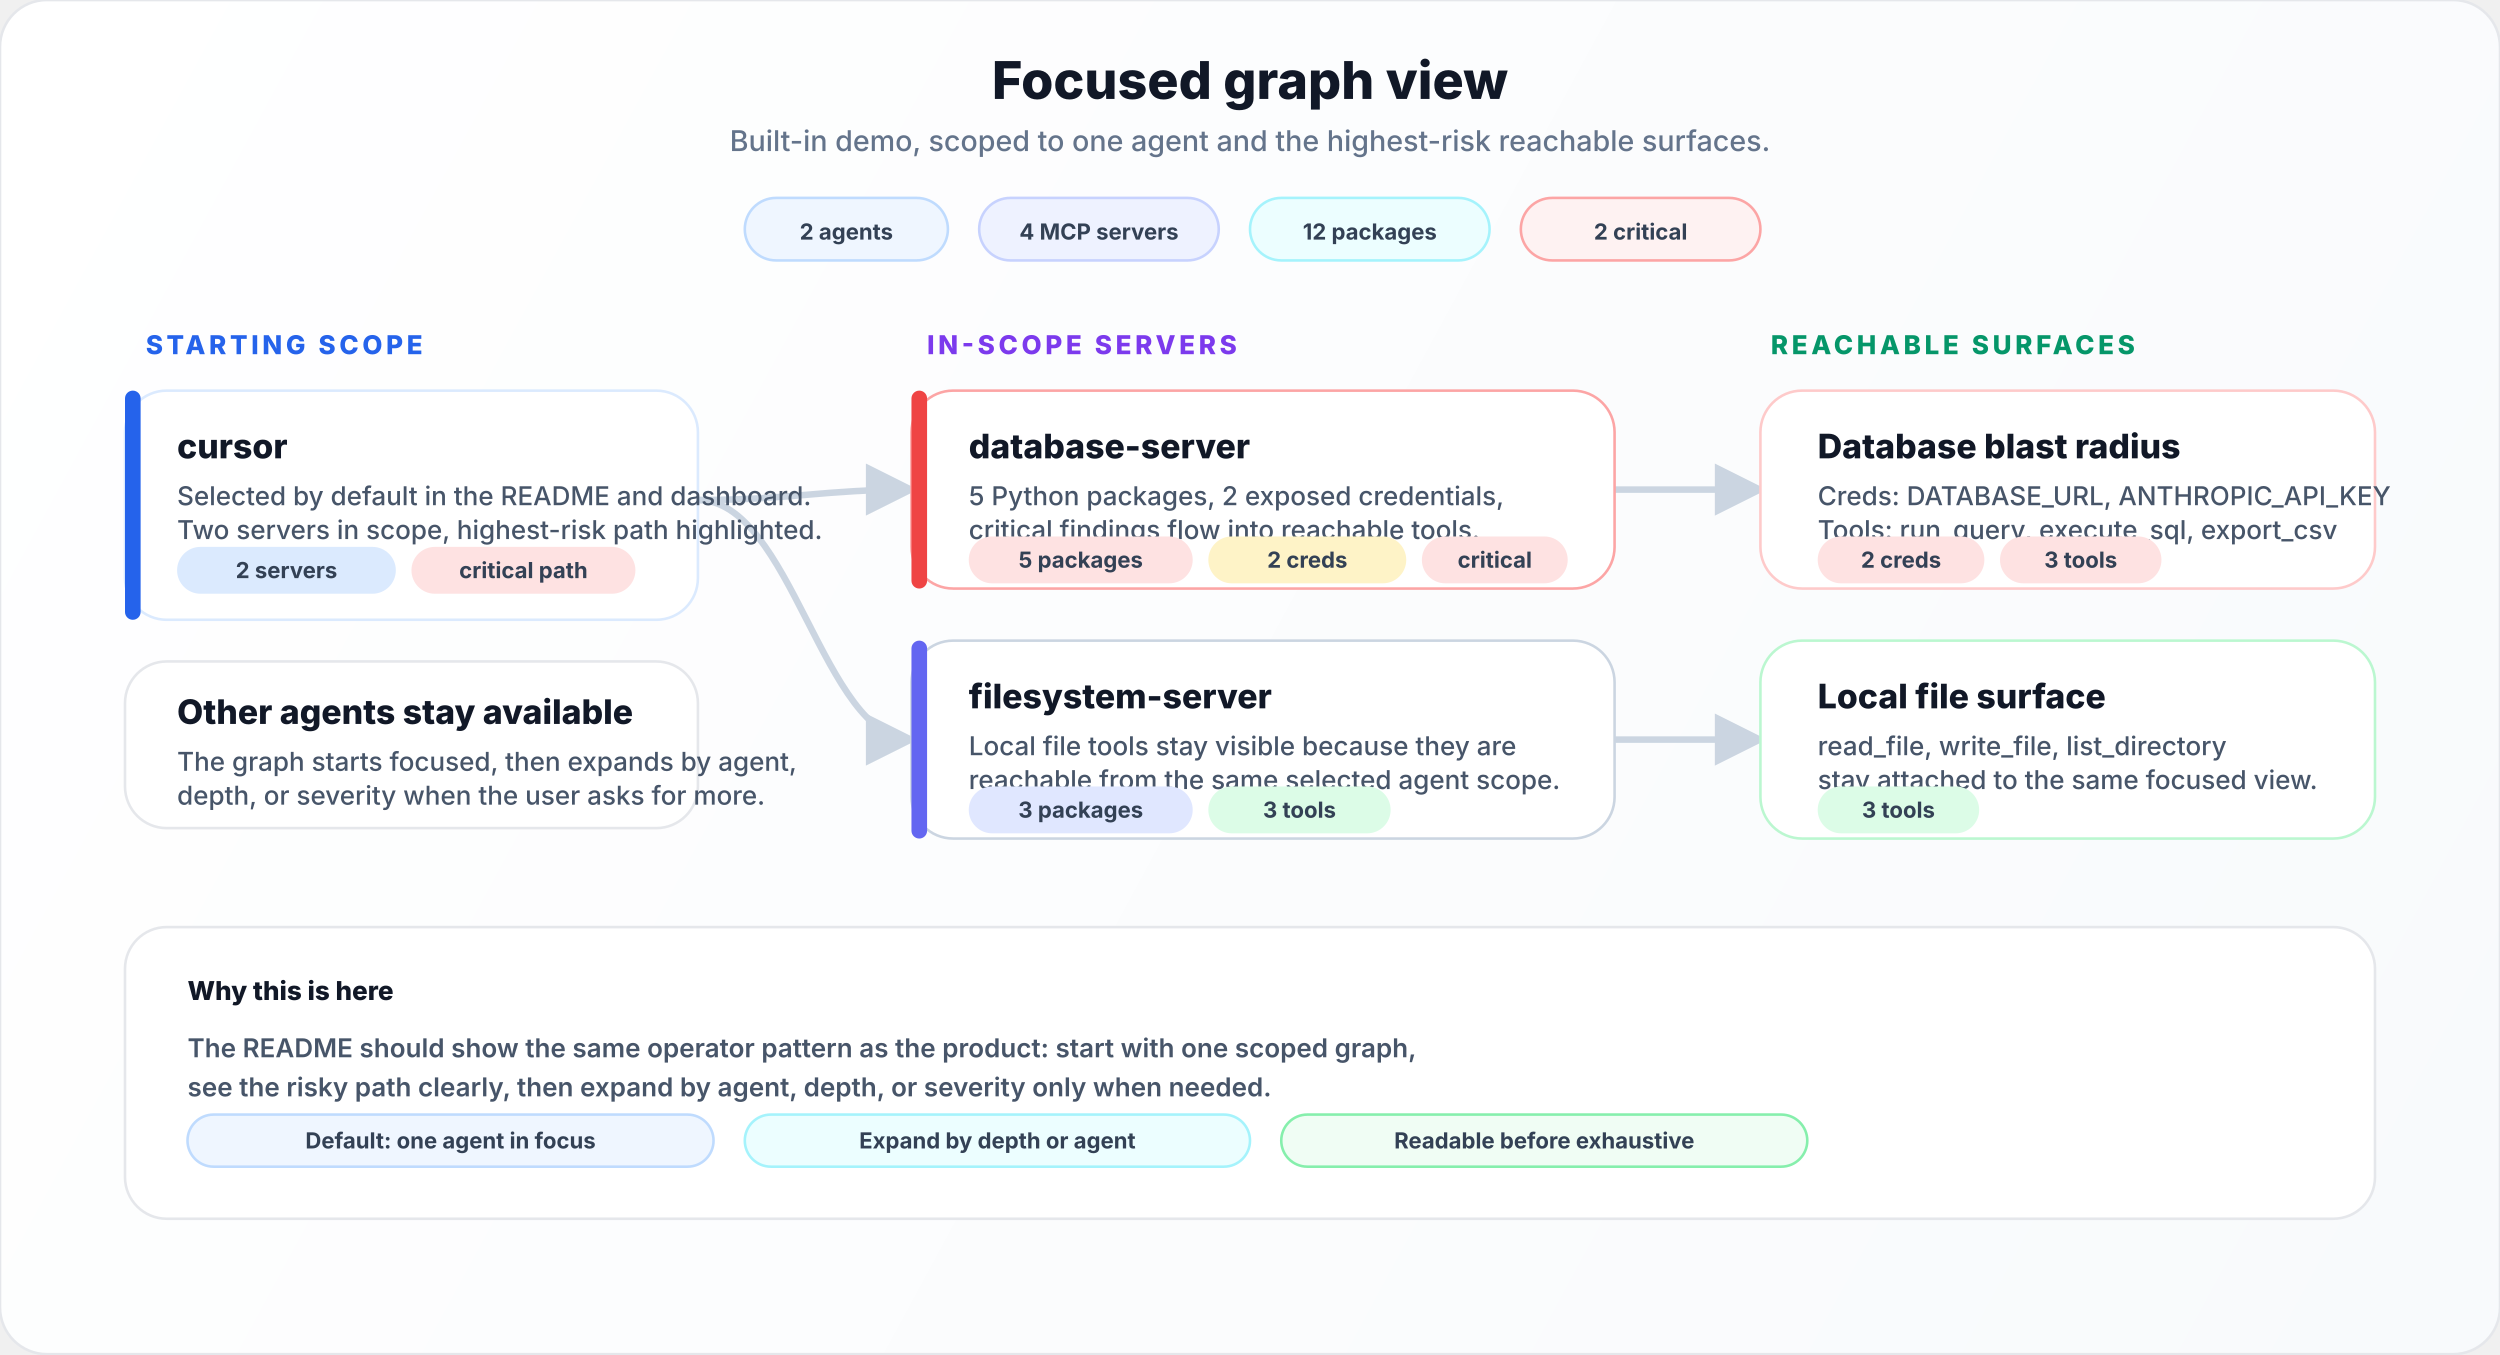
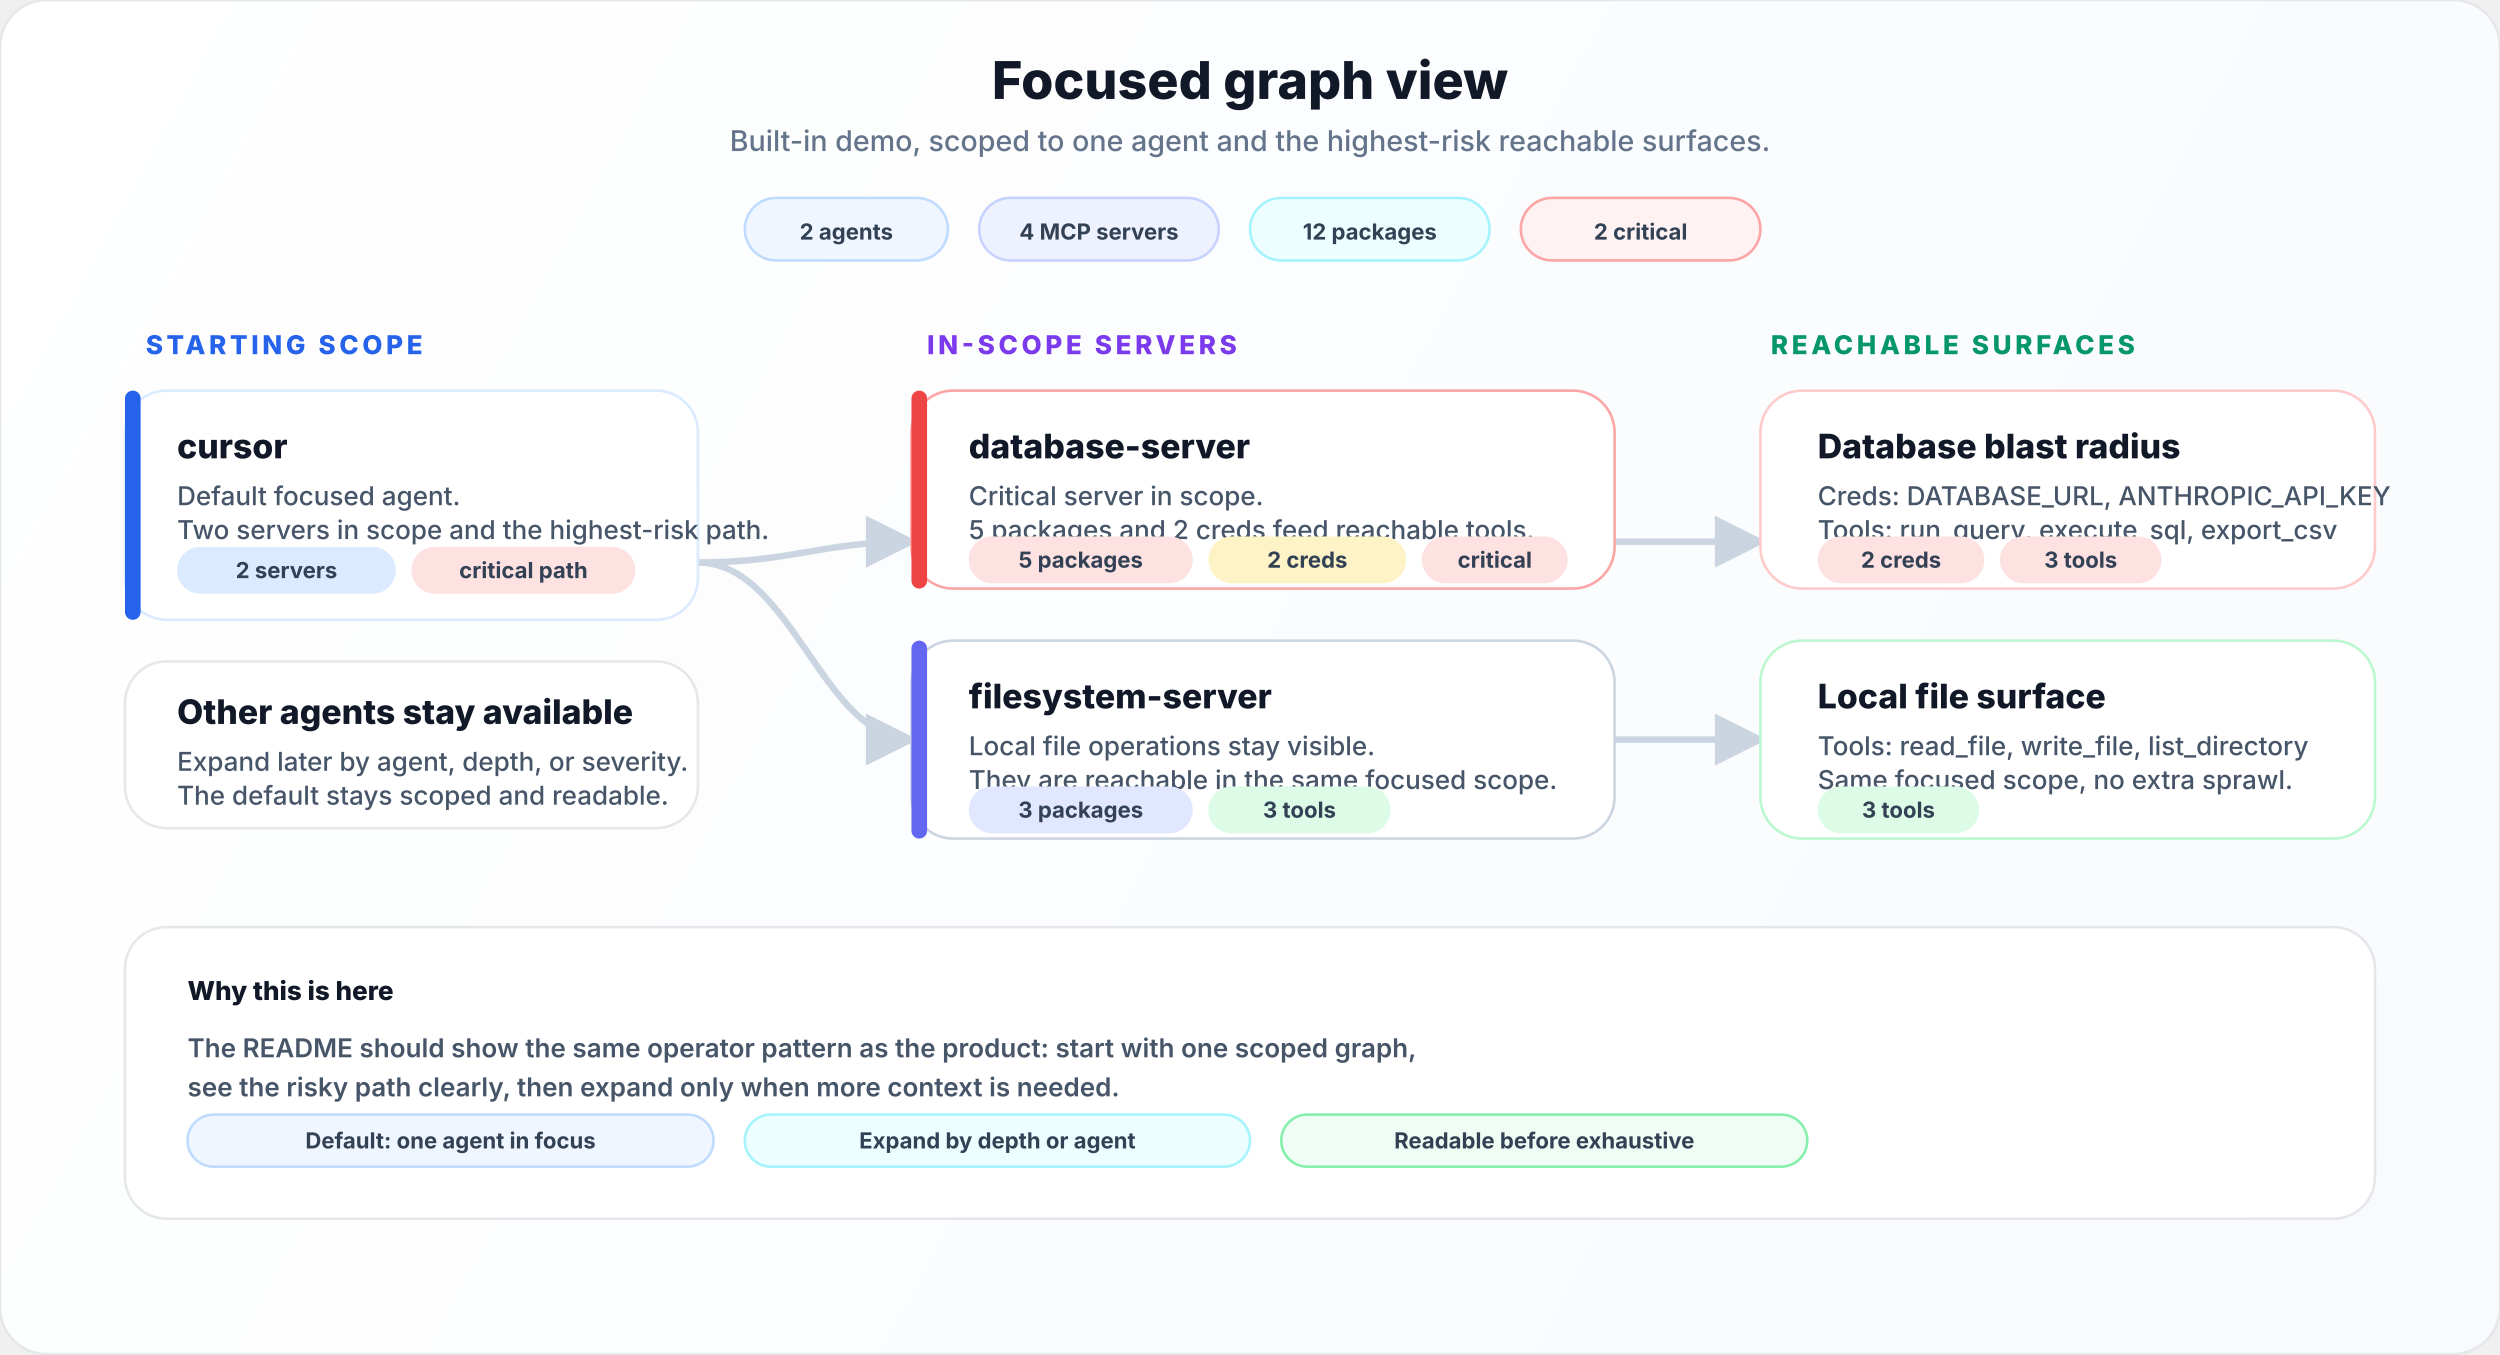
<svg xmlns="http://www.w3.org/2000/svg" viewBox="0 0 960 520" fill="none">
  <style>
    text { font-family: system-ui, -apple-system, "Segoe UI", sans-serif; }
    .title { font-size: 20px; font-weight: 800; fill: #111827; }
    .subtitle { font-size: 11px; font-weight: 500; fill: #64748b; }
    .section { font-size: 10px; font-weight: 800; letter-spacing: 0.14em; }
    .card-title { font-size: 13px; font-weight: 760; fill: #111827; }
    .copy { font-size: 10px; font-weight: 500; fill: #475569; }
    .pill { font-size: 8.5px; font-weight: 700; fill: #334155; }
    .footer-title { font-size: 10px; font-weight: 800; fill: #111827; }
    .footer-copy { font-size: 10px; font-weight: 600; fill: #475569; }
  </style>
  <defs>
    <linearGradient id="bg" x1="0" y1="0" x2="960" y2="520" gradientUnits="userSpaceOnUse">
      <stop stop-color="#ffffff" />
      <stop offset="1" stop-color="#f8fafc" />
    </linearGradient>
    <marker id="arrow" viewBox="0 0 8 8" refX="7" refY="4" markerWidth="8" markerHeight="8" orient="auto">
      <path d="M0 0L8 4L0 8Z" fill="#cbd5e1" />
    </marker>
  </defs>
  <rect width="960" height="520" rx="18" fill="url(#bg)" stroke="#e5e7eb" />
  <text x="480" y="38" text-anchor="middle" class="title">Focused graph view</text>
  <text x="480" y="58" text-anchor="middle" class="subtitle">Built-in demo, scoped to one agent and the highest-risk reachable surfaces.</text>
  <rect x="286" y="76" width="78" height="24" rx="12" fill="#eff6ff" stroke="#bfdbfe" />
  <text x="325" y="92" text-anchor="middle" class="pill">2 agents</text>
  <rect x="376" y="76" width="92" height="24" rx="12" fill="#eef2ff" stroke="#c7d2fe" />
  <text x="422" y="92" text-anchor="middle" class="pill">4 MCP servers</text>
  <rect x="480" y="76" width="92" height="24" rx="12" fill="#ecfeff" stroke="#a5f3fc" />
  <text x="526" y="92" text-anchor="middle" class="pill">12 packages</text>
  <rect x="584" y="76" width="92" height="24" rx="12" fill="#fef2f2" stroke="#fca5a5" />
  <text x="630" y="92" text-anchor="middle" class="pill">2 critical</text>
  <text x="56" y="136" class="section" fill="#2563eb">STARTING SCOPE</text>
  <text x="356" y="136" class="section" fill="#7c3aed">IN-SCOPE SERVERS</text>
  <text x="680" y="136" class="section" fill="#059669">REACHABLE SURFACES</text>
-   <path d="M268 192C304 192 316 188 350 188" stroke="#cbd5e1" stroke-width="2.5" stroke-linecap="round" marker-end="url(#arrow)" />
-   <path d="M268 192C304 192 316 284 350 284" stroke="#cbd5e1" stroke-width="2.5" stroke-linecap="round" marker-end="url(#arrow)" />
-   <path d="M620 188C648 188 648 188 676 188" stroke="#cbd5e1" stroke-width="2.5" stroke-linecap="round" marker-end="url(#arrow)" />
+   <path d="M268 216C304 216 316 208 350 208" stroke="#cbd5e1" stroke-width="2.5" stroke-linecap="round" marker-end="url(#arrow)" />
+   <path d="M268 216C304 216 316 284 350 284" stroke="#cbd5e1" stroke-width="2.5" stroke-linecap="round" marker-end="url(#arrow)" />
+   <path d="M620 208C648 208 648 208 676 208" stroke="#cbd5e1" stroke-width="2.5" stroke-linecap="round" marker-end="url(#arrow)" />
  <path d="M620 284C648 284 648 284 676 284" stroke="#cbd5e1" stroke-width="2.5" stroke-linecap="round" marker-end="url(#arrow)" />
  <rect x="48" y="150" width="220" height="88" rx="16" fill="#ffffff" stroke="#dbeafe" />
  <rect x="48" y="150" width="6" height="88" rx="3" fill="#2563eb" />
  <text x="68" y="176" class="card-title">cursor</text>
  <text x="68" y="194" class="copy">
-     <tspan x="68" dy="0">Selected by default in the README and dashboard.</tspan>
-     <tspan x="68" dy="13">Two servers in scope, highest-risk path highlighted.</tspan>
+     <tspan x="68" dy="0">Default focused agent.</tspan>
+     <tspan x="68" dy="13">Two servers in scope and the highest-risk path.</tspan>
  </text>
  <rect x="68" y="210" width="84" height="18" rx="9" fill="#dbeafe" />
  <text x="110" y="222" text-anchor="middle" class="pill">2 servers</text>
  <rect x="158" y="210" width="86" height="18" rx="9" fill="#fee2e2" />
  <text x="201" y="222" text-anchor="middle" class="pill">critical path</text>
  <rect x="48" y="254" width="220" height="64" rx="16" fill="#ffffff" stroke="#e5e7eb" />
  <text x="68" y="278" class="card-title">Other agents stay available</text>
  <text x="68" y="296" class="copy">
-     <tspan x="68" dy="0">The graph starts focused, then expands by agent,</tspan>
-     <tspan x="68" dy="13">depth, or severity when the user asks for more.</tspan>
+     <tspan x="68" dy="0">Expand later by agent, depth, or severity.</tspan>
+     <tspan x="68" dy="13">The default stays scoped and readable.</tspan>
  </text>
  <rect x="350" y="150" width="270" height="76" rx="16" fill="#ffffff" stroke="#fca5a5" />
  <rect x="350" y="150" width="6" height="76" rx="3" fill="#ef4444" />
  <text x="372" y="176" class="card-title">database-server</text>
  <text x="372" y="194" class="copy">
-     <tspan x="372" dy="0">5 Python packages, 2 exposed credentials,</tspan>
-     <tspan x="372" dy="13">critical findings flow into reachable tools.</tspan>
+     <tspan x="372" dy="0">Critical server in scope.</tspan>
+     <tspan x="372" dy="13">5 packages and 2 creds feed reachable tools.</tspan>
  </text>
  <rect x="372" y="206" width="86" height="18" rx="9" fill="#fee2e2" />
  <text x="415" y="218" text-anchor="middle" class="pill">5 packages</text>
  <rect x="464" y="206" width="76" height="18" rx="9" fill="#fef3c7" />
  <text x="502" y="218" text-anchor="middle" class="pill">2 creds</text>
  <rect x="546" y="206" width="56" height="18" rx="9" fill="#fee2e2" />
  <text x="574" y="218" text-anchor="middle" class="pill">critical</text>
  <rect x="350" y="246" width="270" height="76" rx="16" fill="#ffffff" stroke="#cbd5e1" />
  <rect x="350" y="246" width="6" height="76" rx="3" fill="#6366f1" />
  <text x="372" y="272" class="card-title">filesystem-server</text>
  <text x="372" y="290" class="copy">
-     <tspan x="372" dy="0">Local file tools stay visible because they are</tspan>
-     <tspan x="372" dy="13">reachable from the same selected agent scope.</tspan>
+     <tspan x="372" dy="0">Local file operations stay visible.</tspan>
+     <tspan x="372" dy="13">They are reachable in the same focused scope.</tspan>
  </text>
  <rect x="372" y="302" width="86" height="18" rx="9" fill="#e0e7ff" />
  <text x="415" y="314" text-anchor="middle" class="pill">3 packages</text>
  <rect x="464" y="302" width="70" height="18" rx="9" fill="#dcfce7" />
  <text x="499" y="314" text-anchor="middle" class="pill">3 tools</text>
  <rect x="676" y="150" width="236" height="76" rx="16" fill="#ffffff" stroke="#fecaca" />
  <text x="698" y="176" class="card-title">Database blast radius</text>
  <text x="698" y="194" class="copy">
    <tspan x="698" dy="0">Creds: DATABASE_URL, ANTHROPIC_API_KEY</tspan>
    <tspan x="698" dy="13">Tools: run_query, execute_sql, export_csv</tspan>
  </text>
  <rect x="698" y="206" width="64" height="18" rx="9" fill="#fee2e2" />
  <text x="730" y="218" text-anchor="middle" class="pill">2 creds</text>
  <rect x="768" y="206" width="62" height="18" rx="9" fill="#fee2e2" />
  <text x="799" y="218" text-anchor="middle" class="pill">3 tools</text>
  <rect x="676" y="246" width="236" height="76" rx="16" fill="#ffffff" stroke="#bbf7d0" />
  <text x="698" y="272" class="card-title">Local file surface</text>
  <text x="698" y="290" class="copy">
-     <tspan x="698" dy="0">read_file, write_file, list_directory</tspan>
-     <tspan x="698" dy="13">stay attached to the same focused view.</tspan>
+     <tspan x="698" dy="0">Tools: read_file, write_file, list_directory</tspan>
+     <tspan x="698" dy="13">Same focused scope, no extra sprawl.</tspan>
  </text>
  <rect x="698" y="302" width="62" height="18" rx="9" fill="#dcfce7" />
  <text x="729" y="314" text-anchor="middle" class="pill">3 tools</text>
  <rect x="48" y="356" width="864" height="112" rx="16" fill="#ffffff" stroke="#e5e7eb" />
  <text x="72" y="384" class="footer-title">Why this is here</text>
  <text x="72" y="406" class="footer-copy">
    <tspan x="72" dy="0">The README should show the same operator pattern as the product: start with one scoped graph,</tspan>
-     <tspan x="72" dy="15">see the risky path clearly, then expand by agent, depth, or severity only when needed.</tspan>
+     <tspan x="72" dy="15">see the risky path clearly, then expand only when more context is needed.</tspan>
  </text>
  <rect x="72" y="428" width="202" height="20" rx="10" fill="#eff6ff" stroke="#bfdbfe" />
  <text x="173" y="441" text-anchor="middle" class="pill">Default: one agent in focus</text>
  <rect x="286" y="428" width="194" height="20" rx="10" fill="#ecfeff" stroke="#a5f3fc" />
  <text x="383" y="441" text-anchor="middle" class="pill">Expand by depth or agent</text>
  <rect x="492" y="428" width="202" height="20" rx="10" fill="#f0fdf4" stroke="#86efac" />
  <text x="593" y="441" text-anchor="middle" class="pill">Readable before exhaustive</text>
</svg>
